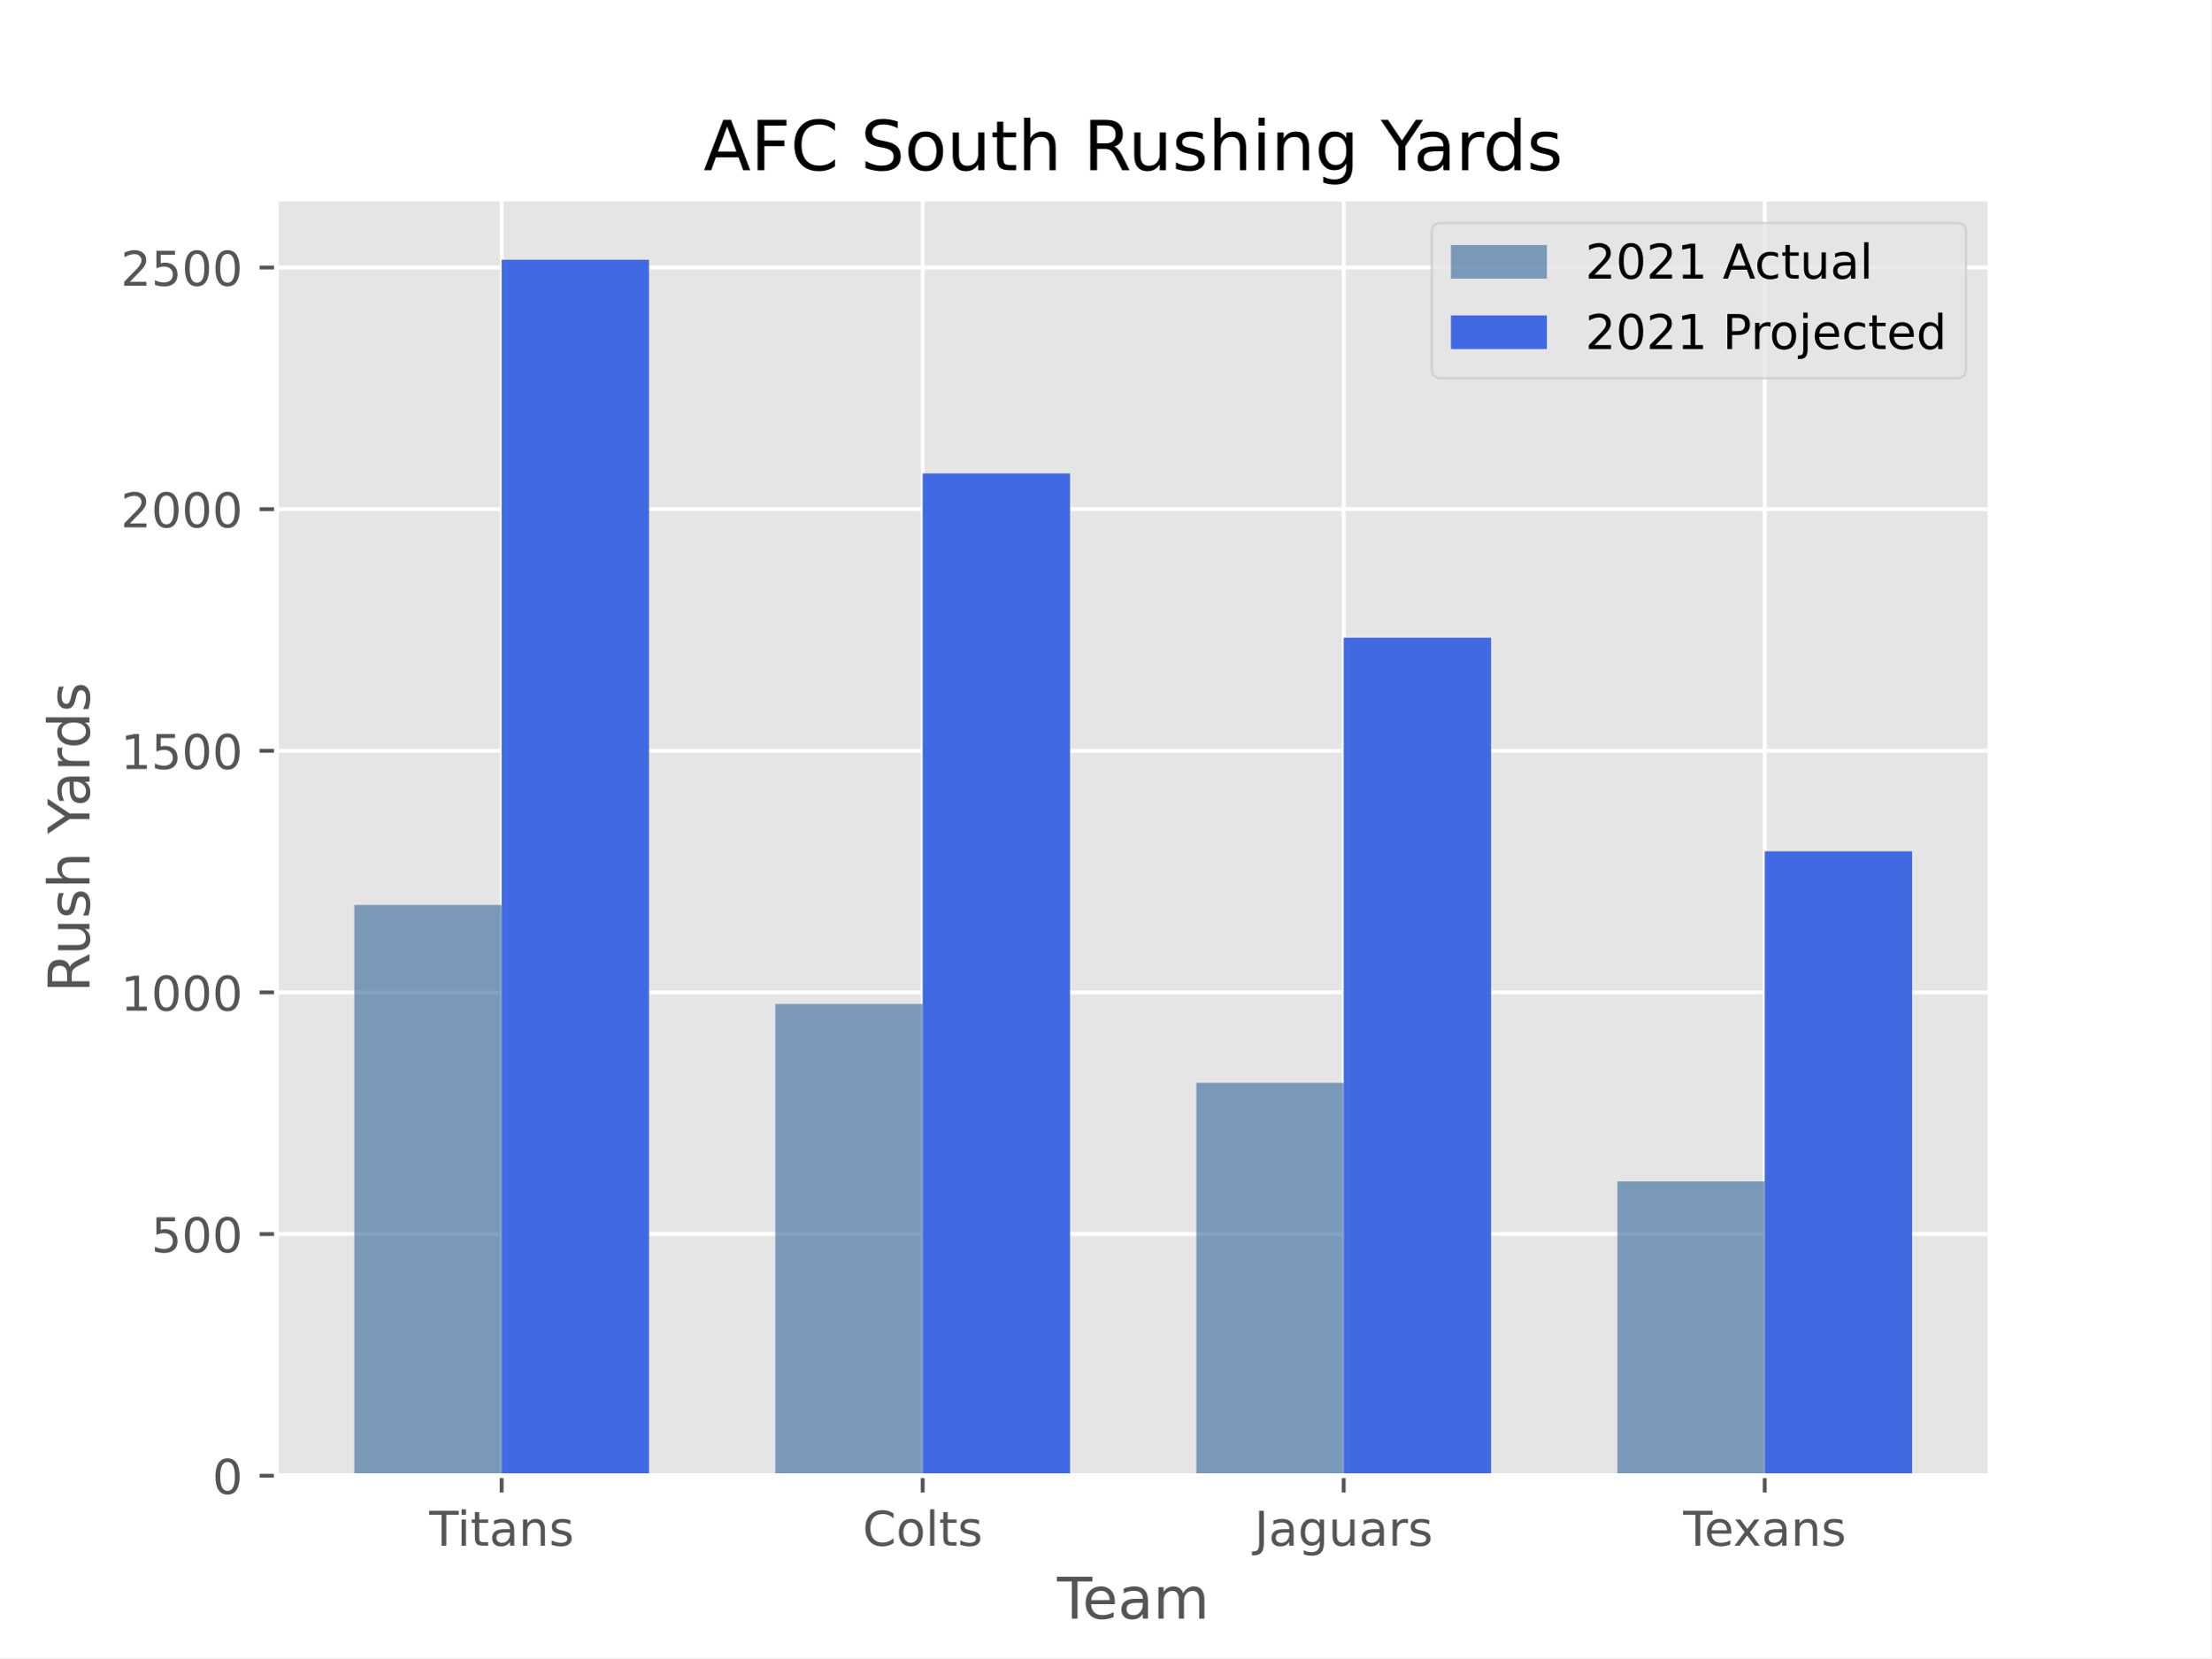
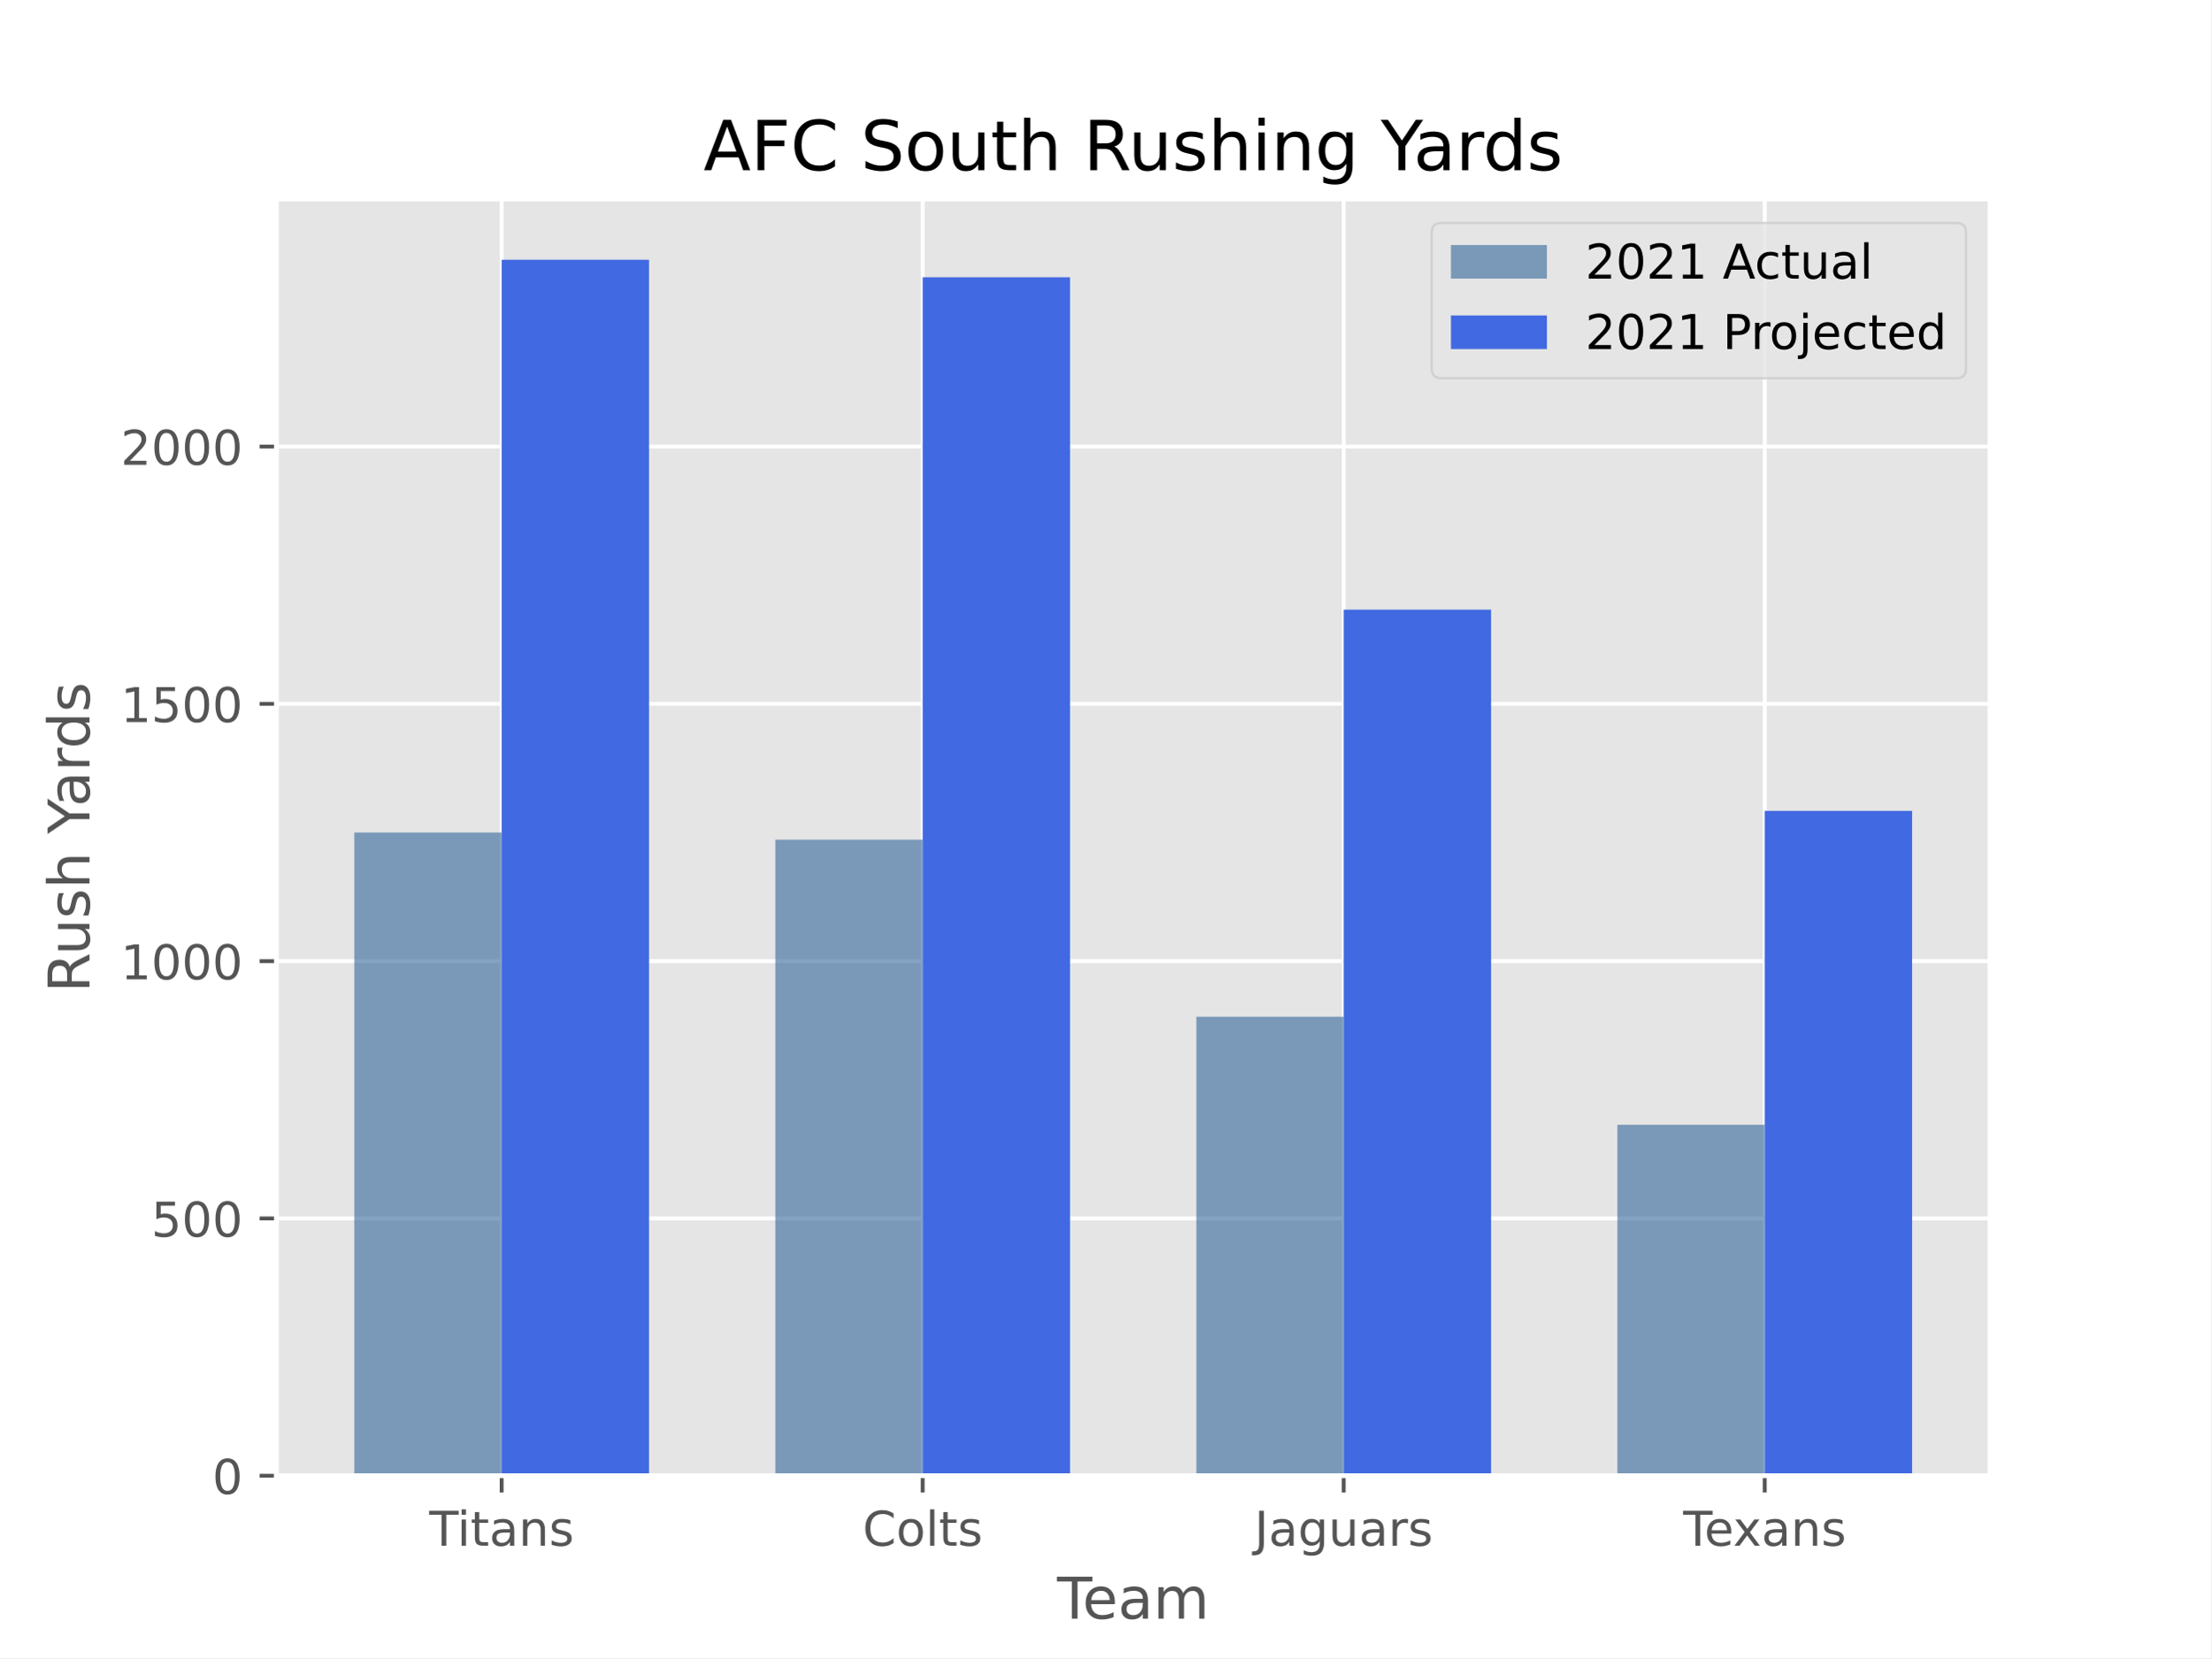
<svg xmlns="http://www.w3.org/2000/svg" xmlns:xlink="http://www.w3.org/1999/xlink" height="345.6pt" version="1.1" viewBox="0 0 460.8 345.6" width="460.8pt">
  <defs>
    <style type="text/css">*{stroke-linecap:butt;stroke-linejoin:round;}</style>
  </defs>
  <g id="figure_1">
    <g id="patch_1">
      <path d="M 0 345.6  L 460.8 345.6  L 460.8 0  L 0 0  z " style="fill:#ffffff;" />
    </g>
    <g id="axes_1">
      <g id="patch_2">
        <path d="M 57.6 307.584  L 414.72 307.584  L 414.72 41.472  L 57.6 41.472  z " style="fill:#e5e5e5;" />
      </g>
      <g id="matplotlib.axis_1">
        <g id="xtick_1">
          <g id="line2d_1">
-             <path clip-path="url(#p4b6e039144)" d="M 104.543 307.584  L 104.543 41.472  " style="fill:none;stroke:#ffffff;stroke-linecap:square;stroke-width:0.8;" />
+             <path clip-path="url(#p549e49d512)" d="M 104.543 307.584  L 104.543 41.472  " style="fill:none;stroke:#ffffff;stroke-linecap:square;stroke-width:0.8;" />
          </g>
          <g id="line2d_2">
            <defs>
-               <path d="M 0 0  L 0 3.5  " id="mbd7f7fabc6" style="stroke:#555555;stroke-width:0.8;" />
-             </defs>
-             <g>
-               <use style="fill:#555555;stroke:#555555;stroke-width:0.8;" x="104.543" xlink:href="#mbd7f7fabc6" y="307.584" />
+               <path d="M 0 0  L 0 3.5  " id="m93a7b262d2" style="stroke:#555555;stroke-width:0.8;" />
+             </defs>
+             <g>
+               <use style="fill:#555555;stroke:#555555;stroke-width:0.8;" x="104.543" xlink:href="#m93a7b262d2" y="307.584" />
            </g>
          </g>
          <g id="text_1">
            <g style="fill:#555555;" transform="translate(89.45892 322.1824)scale(0.1 -0.1)">
              <defs>
                <path d="M -19 4666  L 3928 4666  L 3928 4134  L 2272 4134  L 2272 0  L 1638 0  L 1638 4134  L -19 4134  L -19 4666  z " id="DejaVuSans-54" transform="scale(0.015625)" />
                <path d="M 603 3500  L 1178 3500  L 1178 0  L 603 0  L 603 3500  z M 603 4863  L 1178 4863  L 1178 4134  L 603 4134  L 603 4863  z " id="DejaVuSans-69" transform="scale(0.015625)" />
                <path d="M 1172 4494  L 1172 3500  L 2356 3500  L 2356 3053  L 1172 3053  L 1172 1153  Q 1172 725 1289 603  Q 1406 481 1766 481  L 2356 481  L 2356 0  L 1766 0  Q 1100 0 847 248  Q 594 497 594 1153  L 594 3053  L 172 3053  L 172 3500  L 594 3500  L 594 4494  L 1172 4494  z " id="DejaVuSans-74" transform="scale(0.015625)" />
                <path d="M 2194 1759  Q 1497 1759 1228 1600  Q 959 1441 959 1056  Q 959 750 1161 570  Q 1363 391 1709 391  Q 2188 391 2477 730  Q 2766 1069 2766 1631  L 2766 1759  L 2194 1759  z M 3341 1997  L 3341 0  L 2766 0  L 2766 531  Q 2569 213 2275 61  Q 1981 -91 1556 -91  Q 1019 -91 701 211  Q 384 513 384 1019  Q 384 1609 779 1909  Q 1175 2209 1959 2209  L 2766 2209  L 2766 2266  Q 2766 2663 2505 2880  Q 2244 3097 1772 3097  Q 1472 3097 1187 3025  Q 903 2953 641 2809  L 641 3341  Q 956 3463 1253 3523  Q 1550 3584 1831 3584  Q 2591 3584 2966 3190  Q 3341 2797 3341 1997  z " id="DejaVuSans-61" transform="scale(0.015625)" />
                <path d="M 3513 2113  L 3513 0  L 2938 0  L 2938 2094  Q 2938 2591 2744 2837  Q 2550 3084 2163 3084  Q 1697 3084 1428 2787  Q 1159 2491 1159 1978  L 1159 0  L 581 0  L 581 3500  L 1159 3500  L 1159 2956  Q 1366 3272 1645 3428  Q 1925 3584 2291 3584  Q 2894 3584 3203 3211  Q 3513 2838 3513 2113  z " id="DejaVuSans-6e" transform="scale(0.015625)" />
                <path d="M 2834 3397  L 2834 2853  Q 2591 2978 2328 3040  Q 2066 3103 1784 3103  Q 1356 3103 1142 2972  Q 928 2841 928 2578  Q 928 2378 1081 2264  Q 1234 2150 1697 2047  L 1894 2003  Q 2506 1872 2764 1633  Q 3022 1394 3022 966  Q 3022 478 2636 193  Q 2250 -91 1575 -91  Q 1294 -91 989 -36  Q 684 19 347 128  L 347 722  Q 666 556 975 473  Q 1284 391 1588 391  Q 1994 391 2212 530  Q 2431 669 2431 922  Q 2431 1156 2273 1281  Q 2116 1406 1581 1522  L 1381 1569  Q 847 1681 609 1914  Q 372 2147 372 2553  Q 372 3047 722 3315  Q 1072 3584 1716 3584  Q 2034 3584 2315 3537  Q 2597 3491 2834 3397  z " id="DejaVuSans-73" transform="scale(0.015625)" />
              </defs>
              <use xlink:href="#DejaVuSans-54" />
              <use x="57.959" xlink:href="#DejaVuSans-69" />
              <use x="85.742" xlink:href="#DejaVuSans-74" />
              <use x="124.951" xlink:href="#DejaVuSans-61" />
              <use x="186.23" xlink:href="#DejaVuSans-6e" />
              <use x="249.609" xlink:href="#DejaVuSans-73" />
            </g>
          </g>
        </g>
        <g id="xtick_2">
          <g id="line2d_3">
-             <path clip-path="url(#p4b6e039144)" d="M 192.288 307.584  L 192.288 41.472  " style="fill:none;stroke:#ffffff;stroke-linecap:square;stroke-width:0.8;" />
+             <path clip-path="url(#p549e49d512)" d="M 192.288 307.584  L 192.288 41.472  " style="fill:none;stroke:#ffffff;stroke-linecap:square;stroke-width:0.8;" />
          </g>
          <g id="line2d_4">
            <g>
-               <use style="fill:#555555;stroke:#555555;stroke-width:0.8;" x="192.288" xlink:href="#mbd7f7fabc6" y="307.584" />
+               <use style="fill:#555555;stroke:#555555;stroke-width:0.8;" x="192.288" xlink:href="#m93a7b262d2" y="307.584" />
            </g>
          </g>
          <g id="text_2">
            <g style="fill:#555555;" transform="translate(179.7831 322.1824)scale(0.1 -0.1)">
              <defs>
                <path d="M 4122 4306  L 4122 3641  Q 3803 3938 3442 4084  Q 3081 4231 2675 4231  Q 1875 4231 1450 3742  Q 1025 3253 1025 2328  Q 1025 1406 1450 917  Q 1875 428 2675 428  Q 3081 428 3442 575  Q 3803 722 4122 1019  L 4122 359  Q 3791 134 3420 21  Q 3050 -91 2638 -91  Q 1578 -91 968 557  Q 359 1206 359 2328  Q 359 3453 968 4101  Q 1578 4750 2638 4750  Q 3056 4750 3426 4639  Q 3797 4528 4122 4306  z " id="DejaVuSans-43" transform="scale(0.015625)" />
                <path d="M 1959 3097  Q 1497 3097 1228 2736  Q 959 2375 959 1747  Q 959 1119 1226 758  Q 1494 397 1959 397  Q 2419 397 2687 759  Q 2956 1122 2956 1747  Q 2956 2369 2687 2733  Q 2419 3097 1959 3097  z M 1959 3584  Q 2709 3584 3137 3096  Q 3566 2609 3566 1747  Q 3566 888 3137 398  Q 2709 -91 1959 -91  Q 1206 -91 779 398  Q 353 888 353 1747  Q 353 2609 779 3096  Q 1206 3584 1959 3584  z " id="DejaVuSans-6f" transform="scale(0.015625)" />
                <path d="M 603 4863  L 1178 4863  L 1178 0  L 603 0  L 603 4863  z " id="DejaVuSans-6c" transform="scale(0.015625)" />
              </defs>
              <use xlink:href="#DejaVuSans-43" />
              <use x="69.824" xlink:href="#DejaVuSans-6f" />
              <use x="131.006" xlink:href="#DejaVuSans-6c" />
              <use x="158.789" xlink:href="#DejaVuSans-74" />
              <use x="197.998" xlink:href="#DejaVuSans-73" />
            </g>
          </g>
        </g>
        <g id="xtick_3">
          <g id="line2d_5">
-             <path clip-path="url(#p4b6e039144)" d="M 280.032 307.584  L 280.032 41.472  " style="fill:none;stroke:#ffffff;stroke-linecap:square;stroke-width:0.8;" />
+             <path clip-path="url(#p549e49d512)" d="M 280.032 307.584  L 280.032 41.472  " style="fill:none;stroke:#ffffff;stroke-linecap:square;stroke-width:0.8;" />
          </g>
          <g id="line2d_6">
            <g>
-               <use style="fill:#555555;stroke:#555555;stroke-width:0.8;" x="280.032" xlink:href="#mbd7f7fabc6" y="307.584" />
+               <use style="fill:#555555;stroke:#555555;stroke-width:0.8;" x="280.032" xlink:href="#m93a7b262d2" y="307.584" />
            </g>
          </g>
          <g id="text_3">
            <g style="fill:#555555;" transform="translate(261.426 322.1824)scale(0.1 -0.1)">
              <defs>
                <path d="M 628 4666  L 1259 4666  L 1259 325  Q 1259 -519 939 -900  Q 619 -1281 -91 -1281  L -331 -1281  L -331 -750  L -134 -750  Q 284 -750 456 -515  Q 628 -281 628 325  L 628 4666  z " id="DejaVuSans-4a" transform="scale(0.015625)" />
                <path d="M 2906 1791  Q 2906 2416 2648 2759  Q 2391 3103 1925 3103  Q 1463 3103 1205 2759  Q 947 2416 947 1791  Q 947 1169 1205 825  Q 1463 481 1925 481  Q 2391 481 2648 825  Q 2906 1169 2906 1791  z M 3481 434  Q 3481 -459 3084 -895  Q 2688 -1331 1869 -1331  Q 1566 -1331 1297 -1286  Q 1028 -1241 775 -1147  L 775 -588  Q 1028 -725 1275 -790  Q 1522 -856 1778 -856  Q 2344 -856 2625 -561  Q 2906 -266 2906 331  L 2906 616  Q 2728 306 2450 153  Q 2172 0 1784 0  Q 1141 0 747 490  Q 353 981 353 1791  Q 353 2603 747 3093  Q 1141 3584 1784 3584  Q 2172 3584 2450 3431  Q 2728 3278 2906 2969  L 2906 3500  L 3481 3500  L 3481 434  z " id="DejaVuSans-67" transform="scale(0.015625)" />
                <path d="M 544 1381  L 544 3500  L 1119 3500  L 1119 1403  Q 1119 906 1312 657  Q 1506 409 1894 409  Q 2359 409 2629 706  Q 2900 1003 2900 1516  L 2900 3500  L 3475 3500  L 3475 0  L 2900 0  L 2900 538  Q 2691 219 2414 64  Q 2138 -91 1772 -91  Q 1169 -91 856 284  Q 544 659 544 1381  z M 1991 3584  L 1991 3584  z " id="DejaVuSans-75" transform="scale(0.015625)" />
                <path d="M 2631 2963  Q 2534 3019 2420 3045  Q 2306 3072 2169 3072  Q 1681 3072 1420 2755  Q 1159 2438 1159 1844  L 1159 0  L 581 0  L 581 3500  L 1159 3500  L 1159 2956  Q 1341 3275 1631 3429  Q 1922 3584 2338 3584  Q 2397 3584 2469 3576  Q 2541 3569 2628 3553  L 2631 2963  z " id="DejaVuSans-72" transform="scale(0.015625)" />
              </defs>
              <use xlink:href="#DejaVuSans-4a" />
              <use x="29.492" xlink:href="#DejaVuSans-61" />
              <use x="90.771" xlink:href="#DejaVuSans-67" />
              <use x="154.248" xlink:href="#DejaVuSans-75" />
              <use x="217.627" xlink:href="#DejaVuSans-61" />
              <use x="278.906" xlink:href="#DejaVuSans-72" />
              <use x="320.02" xlink:href="#DejaVuSans-73" />
            </g>
          </g>
        </g>
        <g id="xtick_4">
          <g id="line2d_7">
-             <path clip-path="url(#p4b6e039144)" d="M 367.777 307.584  L 367.777 41.472  " style="fill:none;stroke:#ffffff;stroke-linecap:square;stroke-width:0.8;" />
+             <path clip-path="url(#p549e49d512)" d="M 367.777 307.584  L 367.777 41.472  " style="fill:none;stroke:#ffffff;stroke-linecap:square;stroke-width:0.8;" />
          </g>
          <g id="line2d_8">
            <g>
-               <use style="fill:#555555;stroke:#555555;stroke-width:0.8;" x="367.777" xlink:href="#mbd7f7fabc6" y="307.584" />
+               <use style="fill:#555555;stroke:#555555;stroke-width:0.8;" x="367.777" xlink:href="#m93a7b262d2" y="307.584" />
            </g>
          </g>
          <g id="text_4">
            <g style="fill:#555555;" transform="translate(350.7869 322.1824)scale(0.1 -0.1)">
              <defs>
                <path d="M 3597 1894  L 3597 1613  L 953 1613  Q 991 1019 1311 708  Q 1631 397 2203 397  Q 2534 397 2845 478  Q 3156 559 3463 722  L 3463 178  Q 3153 47 2828 -22  Q 2503 -91 2169 -91  Q 1331 -91 842 396  Q 353 884 353 1716  Q 353 2575 817 3079  Q 1281 3584 2069 3584  Q 2775 3584 3186 3129  Q 3597 2675 3597 1894  z M 3022 2063  Q 3016 2534 2758 2815  Q 2500 3097 2075 3097  Q 1594 3097 1305 2825  Q 1016 2553 972 2059  L 3022 2063  z " id="DejaVuSans-65" transform="scale(0.015625)" />
                <path d="M 3513 3500  L 2247 1797  L 3578 0  L 2900 0  L 1881 1375  L 863 0  L 184 0  L 1544 1831  L 300 3500  L 978 3500  L 1906 2253  L 2834 3500  L 3513 3500  z " id="DejaVuSans-78" transform="scale(0.015625)" />
              </defs>
              <use xlink:href="#DejaVuSans-54" />
              <use x="44.084" xlink:href="#DejaVuSans-65" />
              <use x="103.857" xlink:href="#DejaVuSans-78" />
              <use x="163.037" xlink:href="#DejaVuSans-61" />
              <use x="224.316" xlink:href="#DejaVuSans-6e" />
              <use x="287.695" xlink:href="#DejaVuSans-73" />
            </g>
          </g>
        </g>
        <g id="text_5">
          <g style="fill:#555555;" transform="translate(220.3022 337.3802)scale(0.12 -0.12)">
            <defs>
              <path d="M 3328 2828  Q 3544 3216 3844 3400  Q 4144 3584 4550 3584  Q 5097 3584 5394 3201  Q 5691 2819 5691 2113  L 5691 0  L 5113 0  L 5113 2094  Q 5113 2597 4934 2840  Q 4756 3084 4391 3084  Q 3944 3084 3684 2787  Q 3425 2491 3425 1978  L 3425 0  L 2847 0  L 2847 2094  Q 2847 2600 2669 2842  Q 2491 3084 2119 3084  Q 1678 3084 1418 2786  Q 1159 2488 1159 1978  L 1159 0  L 581 0  L 581 3500  L 1159 3500  L 1159 2956  Q 1356 3278 1631 3431  Q 1906 3584 2284 3584  Q 2666 3584 2933 3390  Q 3200 3197 3328 2828  z " id="DejaVuSans-6d" transform="scale(0.015625)" />
            </defs>
            <use xlink:href="#DejaVuSans-54" />
            <use x="44.084" xlink:href="#DejaVuSans-65" />
            <use x="105.607" xlink:href="#DejaVuSans-61" />
            <use x="166.887" xlink:href="#DejaVuSans-6d" />
          </g>
        </g>
      </g>
      <g id="matplotlib.axis_2">
        <g id="ytick_1">
          <g id="line2d_9">
-             <path clip-path="url(#p4b6e039144)" d="M 57.6 307.584  L 414.72 307.584  " style="fill:none;stroke:#ffffff;stroke-linecap:square;stroke-width:0.8;" />
+             <path clip-path="url(#p549e49d512)" d="M 57.6 307.584  L 414.72 307.584  " style="fill:none;stroke:#ffffff;stroke-linecap:square;stroke-width:0.8;" />
          </g>
          <g id="line2d_10">
            <defs>
-               <path d="M 0 0  L -3.5 0  " id="m9fbe985c3e" style="stroke:#555555;stroke-width:0.8;" />
-             </defs>
-             <g>
-               <use style="fill:#555555;stroke:#555555;stroke-width:0.8;" x="57.6" xlink:href="#m9fbe985c3e" y="307.584" />
+               <path d="M 0 0  L -3.5 0  " id="m63533f65d8" style="stroke:#555555;stroke-width:0.8;" />
+             </defs>
+             <g>
+               <use style="fill:#555555;stroke:#555555;stroke-width:0.8;" x="57.6" xlink:href="#m63533f65d8" y="307.584" />
            </g>
          </g>
          <g id="text_6">
            <g style="fill:#555555;" transform="translate(44.2375 311.3832)scale(0.1 -0.1)">
              <defs>
                <path d="M 2034 4250  Q 1547 4250 1301 3770  Q 1056 3291 1056 2328  Q 1056 1369 1301 889  Q 1547 409 2034 409  Q 2525 409 2770 889  Q 3016 1369 3016 2328  Q 3016 3291 2770 3770  Q 2525 4250 2034 4250  z M 2034 4750  Q 2819 4750 3233 4129  Q 3647 3509 3647 2328  Q 3647 1150 3233 529  Q 2819 -91 2034 -91  Q 1250 -91 836 529  Q 422 1150 422 2328  Q 422 3509 836 4129  Q 1250 4750 2034 4750  z " id="DejaVuSans-30" transform="scale(0.015625)" />
              </defs>
              <use xlink:href="#DejaVuSans-30" />
            </g>
          </g>
        </g>
        <g id="ytick_2">
          <g id="line2d_11">
-             <path clip-path="url(#p4b6e039144)" d="M 57.6 257.218  L 414.72 257.218  " style="fill:none;stroke:#ffffff;stroke-linecap:square;stroke-width:0.8;" />
+             <path clip-path="url(#p549e49d512)" d="M 57.6 253.957  L 414.72 253.957  " style="fill:none;stroke:#ffffff;stroke-linecap:square;stroke-width:0.8;" />
          </g>
          <g id="line2d_12">
            <g>
-               <use style="fill:#555555;stroke:#555555;stroke-width:0.8;" x="57.6" xlink:href="#m9fbe985c3e" y="257.218" />
+               <use style="fill:#555555;stroke:#555555;stroke-width:0.8;" x="57.6" xlink:href="#m63533f65d8" y="253.957" />
            </g>
          </g>
          <g id="text_7">
-             <g style="fill:#555555;" transform="translate(31.5125 261.0176)scale(0.1 -0.1)">
+             <g style="fill:#555555;" transform="translate(31.5125 257.7565)scale(0.1 -0.1)">
              <defs>
                <path d="M 691 4666  L 3169 4666  L 3169 4134  L 1269 4134  L 1269 2991  Q 1406 3038 1543 3061  Q 1681 3084 1819 3084  Q 2600 3084 3056 2656  Q 3513 2228 3513 1497  Q 3513 744 3044 326  Q 2575 -91 1722 -91  Q 1428 -91 1123 -41  Q 819 9 494 109  L 494 744  Q 775 591 1075 516  Q 1375 441 1709 441  Q 2250 441 2565 725  Q 2881 1009 2881 1497  Q 2881 1984 2565 2268  Q 2250 2553 1709 2553  Q 1456 2553 1204 2497  Q 953 2441 691 2322  L 691 4666  z " id="DejaVuSans-35" transform="scale(0.015625)" />
              </defs>
              <use xlink:href="#DejaVuSans-35" />
              <use x="63.623" xlink:href="#DejaVuSans-30" />
              <use x="127.246" xlink:href="#DejaVuSans-30" />
            </g>
          </g>
        </g>
        <g id="ytick_3">
          <g id="line2d_13">
-             <path clip-path="url(#p4b6e039144)" d="M 57.6 206.853  L 414.72 206.853  " style="fill:none;stroke:#ffffff;stroke-linecap:square;stroke-width:0.8;" />
+             <path clip-path="url(#p549e49d512)" d="M 57.6 200.331  L 414.72 200.331  " style="fill:none;stroke:#ffffff;stroke-linecap:square;stroke-width:0.8;" />
          </g>
          <g id="line2d_14">
            <g>
-               <use style="fill:#555555;stroke:#555555;stroke-width:0.8;" x="57.6" xlink:href="#m9fbe985c3e" y="206.853" />
+               <use style="fill:#555555;stroke:#555555;stroke-width:0.8;" x="57.6" xlink:href="#m63533f65d8" y="200.331" />
            </g>
          </g>
          <g id="text_8">
-             <g style="fill:#555555;" transform="translate(25.15 210.6519)scale(0.1 -0.1)">
+             <g style="fill:#555555;" transform="translate(25.15 204.1297)scale(0.1 -0.1)">
              <defs>
                <path d="M 794 531  L 1825 531  L 1825 4091  L 703 3866  L 703 4441  L 1819 4666  L 2450 4666  L 2450 531  L 3481 531  L 3481 0  L 794 0  L 794 531  z " id="DejaVuSans-31" transform="scale(0.015625)" />
              </defs>
              <use xlink:href="#DejaVuSans-31" />
              <use x="63.623" xlink:href="#DejaVuSans-30" />
              <use x="127.246" xlink:href="#DejaVuSans-30" />
              <use x="190.869" xlink:href="#DejaVuSans-30" />
            </g>
          </g>
        </g>
        <g id="ytick_4">
          <g id="line2d_15">
-             <path clip-path="url(#p4b6e039144)" d="M 57.6 156.487  L 414.72 156.487  " style="fill:none;stroke:#ffffff;stroke-linecap:square;stroke-width:0.8;" />
+             <path clip-path="url(#p549e49d512)" d="M 57.6 146.704  L 414.72 146.704  " style="fill:none;stroke:#ffffff;stroke-linecap:square;stroke-width:0.8;" />
          </g>
          <g id="line2d_16">
            <g>
-               <use style="fill:#555555;stroke:#555555;stroke-width:0.8;" x="57.6" xlink:href="#m9fbe985c3e" y="156.487" />
+               <use style="fill:#555555;stroke:#555555;stroke-width:0.8;" x="57.6" xlink:href="#m63533f65d8" y="146.704" />
            </g>
          </g>
          <g id="text_9">
-             <g style="fill:#555555;" transform="translate(25.15 160.2862)scale(0.1 -0.1)">
+             <g style="fill:#555555;" transform="translate(25.15 150.503)scale(0.1 -0.1)">
              <use xlink:href="#DejaVuSans-31" />
              <use x="63.623" xlink:href="#DejaVuSans-35" />
              <use x="127.246" xlink:href="#DejaVuSans-30" />
              <use x="190.869" xlink:href="#DejaVuSans-30" />
            </g>
          </g>
        </g>
        <g id="ytick_5">
          <g id="line2d_17">
-             <path clip-path="url(#p4b6e039144)" d="M 57.6 106.121  L 414.72 106.121  " style="fill:none;stroke:#ffffff;stroke-linecap:square;stroke-width:0.8;" />
+             <path clip-path="url(#p549e49d512)" d="M 57.6 93.077  L 414.72 93.077  " style="fill:none;stroke:#ffffff;stroke-linecap:square;stroke-width:0.8;" />
          </g>
          <g id="line2d_18">
            <g>
-               <use style="fill:#555555;stroke:#555555;stroke-width:0.8;" x="57.6" xlink:href="#m9fbe985c3e" y="106.121" />
+               <use style="fill:#555555;stroke:#555555;stroke-width:0.8;" x="57.6" xlink:href="#m63533f65d8" y="93.077" />
            </g>
          </g>
          <g id="text_10">
-             <g style="fill:#555555;" transform="translate(25.15 109.9206)scale(0.1 -0.1)">
+             <g style="fill:#555555;" transform="translate(25.15 96.87624)scale(0.1 -0.1)">
              <defs>
                <path d="M 1228 531  L 3431 531  L 3431 0  L 469 0  L 469 531  Q 828 903 1448 1529  Q 2069 2156 2228 2338  Q 2531 2678 2651 2914  Q 2772 3150 2772 3378  Q 2772 3750 2511 3984  Q 2250 4219 1831 4219  Q 1534 4219 1204 4116  Q 875 4013 500 3803  L 500 4441  Q 881 4594 1212 4672  Q 1544 4750 1819 4750  Q 2544 4750 2975 4387  Q 3406 4025 3406 3419  Q 3406 3131 3298 2873  Q 3191 2616 2906 2266  Q 2828 2175 2409 1742  Q 1991 1309 1228 531  z " id="DejaVuSans-32" transform="scale(0.015625)" />
              </defs>
              <use xlink:href="#DejaVuSans-32" />
              <use x="63.623" xlink:href="#DejaVuSans-30" />
              <use x="127.246" xlink:href="#DejaVuSans-30" />
              <use x="190.869" xlink:href="#DejaVuSans-30" />
            </g>
          </g>
        </g>
-         <g id="ytick_6">
-           <g id="line2d_19">
-             <path clip-path="url(#p4b6e039144)" d="M 57.6 55.756  L 414.72 55.756  " style="fill:none;stroke:#ffffff;stroke-linecap:square;stroke-width:0.8;" />
-           </g>
-           <g id="line2d_20">
-             <g>
-               <use style="fill:#555555;stroke:#555555;stroke-width:0.8;" x="57.6" xlink:href="#m9fbe985c3e" y="55.756" />
-             </g>
-           </g>
-           <g id="text_11">
-             <g style="fill:#555555;" transform="translate(25.15 59.55492)scale(0.1 -0.1)">
-               <use xlink:href="#DejaVuSans-32" />
-               <use x="63.623" xlink:href="#DejaVuSans-35" />
-               <use x="127.246" xlink:href="#DejaVuSans-30" />
-               <use x="190.869" xlink:href="#DejaVuSans-30" />
-             </g>
-           </g>
-         </g>
-         <g id="text_12">
+         <g id="text_11">
          <g style="fill:#555555;" transform="translate(18.65438 206.8774)rotate(-90)scale(0.12 -0.12)">
            <defs>
              <path d="M 2841 2188  Q 3044 2119 3236 1894  Q 3428 1669 3622 1275  L 4263 0  L 3584 0  L 2988 1197  Q 2756 1666 2539 1819  Q 2322 1972 1947 1972  L 1259 1972  L 1259 0  L 628 0  L 628 4666  L 2053 4666  Q 2853 4666 3247 4331  Q 3641 3997 3641 3322  Q 3641 2881 3436 2590  Q 3231 2300 2841 2188  z M 1259 4147  L 1259 2491  L 2053 2491  Q 2509 2491 2742 2702  Q 2975 2913 2975 3322  Q 2975 3731 2742 3939  Q 2509 4147 2053 4147  L 1259 4147  z " id="DejaVuSans-52" transform="scale(0.015625)" />
              <path d="M 3513 2113  L 3513 0  L 2938 0  L 2938 2094  Q 2938 2591 2744 2837  Q 2550 3084 2163 3084  Q 1697 3084 1428 2787  Q 1159 2491 1159 1978  L 1159 0  L 581 0  L 581 4863  L 1159 4863  L 1159 2956  Q 1366 3272 1645 3428  Q 1925 3584 2291 3584  Q 2894 3584 3203 3211  Q 3513 2838 3513 2113  z " id="DejaVuSans-68" transform="scale(0.015625)" />
              <path id="DejaVuSans-20" transform="scale(0.015625)" />
              <path d="M -13 4666  L 666 4666  L 1959 2747  L 3244 4666  L 3922 4666  L 2272 2222  L 2272 0  L 1638 0  L 1638 2222  L -13 4666  z " id="DejaVuSans-59" transform="scale(0.015625)" />
              <path d="M 2906 2969  L 2906 4863  L 3481 4863  L 3481 0  L 2906 0  L 2906 525  Q 2725 213 2448 61  Q 2172 -91 1784 -91  Q 1150 -91 751 415  Q 353 922 353 1747  Q 353 2572 751 3078  Q 1150 3584 1784 3584  Q 2172 3584 2448 3432  Q 2725 3281 2906 2969  z M 947 1747  Q 947 1113 1208 752  Q 1469 391 1925 391  Q 2381 391 2643 752  Q 2906 1113 2906 1747  Q 2906 2381 2643 2742  Q 2381 3103 1925 3103  Q 1469 3103 1208 2742  Q 947 2381 947 1747  z " id="DejaVuSans-64" transform="scale(0.015625)" />
            </defs>
            <use xlink:href="#DejaVuSans-52" />
            <use x="64.982" xlink:href="#DejaVuSans-75" />
            <use x="128.361" xlink:href="#DejaVuSans-73" />
            <use x="180.461" xlink:href="#DejaVuSans-68" />
            <use x="243.84" xlink:href="#DejaVuSans-20" />
            <use x="275.627" xlink:href="#DejaVuSans-59" />
            <use x="322.961" xlink:href="#DejaVuSans-61" />
            <use x="384.24" xlink:href="#DejaVuSans-72" />
            <use x="423.604" xlink:href="#DejaVuSans-64" />
            <use x="487.08" xlink:href="#DejaVuSans-73" />
          </g>
        </g>
      </g>
      <g id="patch_3">
-         <path clip-path="url(#p4b6e039144)" d="M 73.833 307.584  L 104.543 307.584  L 104.543 188.62  L 73.833 188.62  z " style="fill:#336699;fill-opacity:0.6;" />
+         <path clip-path="url(#p549e49d512)" d="M 73.833 307.584  L 104.543 307.584  L 104.543 173.517  L 73.833 173.517  z " style="fill:#336699;fill-opacity:0.6;" />
      </g>
      <g id="patch_4">
-         <path clip-path="url(#p4b6e039144)" d="M 161.577 307.584  L 192.288 307.584  L 192.288 209.27  L 161.577 209.27  z " style="fill:#336699;fill-opacity:0.6;" />
+         <path clip-path="url(#p549e49d512)" d="M 161.577 307.584  L 192.288 307.584  L 192.288 175.019  L 161.577 175.019  z " style="fill:#336699;fill-opacity:0.6;" />
      </g>
      <g id="patch_5">
-         <path clip-path="url(#p4b6e039144)" d="M 249.322 307.584  L 280.032 307.584  L 280.032 225.689  L 249.322 225.689  z " style="fill:#336699;fill-opacity:0.6;" />
+         <path clip-path="url(#p549e49d512)" d="M 249.322 307.584  L 280.032 307.584  L 280.032 211.914  L 249.322 211.914  z " style="fill:#336699;fill-opacity:0.6;" />
      </g>
      <g id="patch_6">
-         <path clip-path="url(#p4b6e039144)" d="M 337.066 307.584  L 367.777 307.584  L 367.777 246.239  L 337.066 246.239  z " style="fill:#336699;fill-opacity:0.6;" />
+         <path clip-path="url(#p549e49d512)" d="M 337.066 307.584  L 367.777 307.584  L 367.777 234.437  L 337.066 234.437  z " style="fill:#336699;fill-opacity:0.6;" />
      </g>
      <g id="patch_7">
-         <path clip-path="url(#p4b6e039144)" d="M 104.543 307.584  L 135.254 307.584  L 135.254 54.144  L 104.543 54.144  z " style="fill:#4169e1;" />
+         <path clip-path="url(#p549e49d512)" d="M 104.543 307.584  L 135.254 307.584  L 135.254 54.144  L 104.543 54.144  z " style="fill:#4169e1;" />
      </g>
      <g id="patch_8">
-         <path clip-path="url(#p4b6e039144)" d="M 192.288 307.584  L 222.998 307.584  L 222.998 98.667  L 192.288 98.667  z " style="fill:#4169e1;" />
+         <path clip-path="url(#p549e49d512)" d="M 192.288 307.584  L 222.998 307.584  L 222.998 57.791  L 192.288 57.791  z " style="fill:#4169e1;" />
      </g>
      <g id="patch_9">
-         <path clip-path="url(#p4b6e039144)" d="M 280.032 307.584  L 310.743 307.584  L 310.743 132.916  L 280.032 132.916  z " style="fill:#4169e1;" />
+         <path clip-path="url(#p549e49d512)" d="M 280.032 307.584  L 310.743 307.584  L 310.743 127.076  L 280.032 127.076  z " style="fill:#4169e1;" />
      </g>
      <g id="patch_10">
-         <path clip-path="url(#p4b6e039144)" d="M 367.777 307.584  L 398.487 307.584  L 398.487 177.439  L 367.777 177.439  z " style="fill:#4169e1;" />
+         <path clip-path="url(#p549e49d512)" d="M 367.777 307.584  L 398.487 307.584  L 398.487 169.012  L 367.777 169.012  z " style="fill:#4169e1;" />
      </g>
      <g id="patch_11">
        <path d="M 57.6 307.584  L 57.6 41.472  " style="fill:none;stroke:#ffffff;stroke-linecap:square;stroke-linejoin:miter;" />
      </g>
      <g id="patch_12">
        <path d="M 414.72 307.584  L 414.72 41.472  " style="fill:none;stroke:#ffffff;stroke-linecap:square;stroke-linejoin:miter;" />
      </g>
      <g id="patch_13">
        <path d="M 57.6 307.584  L 414.72 307.584  " style="fill:none;stroke:#ffffff;stroke-linecap:square;stroke-linejoin:miter;" />
      </g>
      <g id="patch_14">
        <path d="M 57.6 41.472  L 414.72 41.472  " style="fill:none;stroke:#ffffff;stroke-linecap:square;stroke-linejoin:miter;" />
      </g>
-       <g id="text_13">
+       <g id="text_12">
        <g transform="translate(146.6111 35.472)scale(0.144 -0.144)">
          <defs>
            <path d="M 2188 4044  L 1331 1722  L 3047 1722  L 2188 4044  z M 1831 4666  L 2547 4666  L 4325 0  L 3669 0  L 3244 1197  L 1141 1197  L 716 0  L 50 0  L 1831 4666  z " id="DejaVuSans-41" transform="scale(0.015625)" />
            <path d="M 628 4666  L 3309 4666  L 3309 4134  L 1259 4134  L 1259 2759  L 3109 2759  L 3109 2228  L 1259 2228  L 1259 0  L 628 0  L 628 4666  z " id="DejaVuSans-46" transform="scale(0.015625)" />
            <path d="M 3425 4513  L 3425 3897  Q 3066 4069 2747 4153  Q 2428 4238 2131 4238  Q 1616 4238 1336 4038  Q 1056 3838 1056 3469  Q 1056 3159 1242 3001  Q 1428 2844 1947 2747  L 2328 2669  Q 3034 2534 3370 2195  Q 3706 1856 3706 1288  Q 3706 609 3251 259  Q 2797 -91 1919 -91  Q 1588 -91 1214 -16  Q 841 59 441 206  L 441 856  Q 825 641 1194 531  Q 1563 422 1919 422  Q 2459 422 2753 634  Q 3047 847 3047 1241  Q 3047 1584 2836 1778  Q 2625 1972 2144 2069  L 1759 2144  Q 1053 2284 737 2584  Q 422 2884 422 3419  Q 422 4038 858 4394  Q 1294 4750 2059 4750  Q 2388 4750 2728 4690  Q 3069 4631 3425 4513  z " id="DejaVuSans-53" transform="scale(0.015625)" />
          </defs>
          <use xlink:href="#DejaVuSans-41" />
          <use x="68.408" xlink:href="#DejaVuSans-46" />
          <use x="125.928" xlink:href="#DejaVuSans-43" />
          <use x="195.752" xlink:href="#DejaVuSans-20" />
          <use x="227.539" xlink:href="#DejaVuSans-53" />
          <use x="291.016" xlink:href="#DejaVuSans-6f" />
          <use x="352.197" xlink:href="#DejaVuSans-75" />
          <use x="415.576" xlink:href="#DejaVuSans-74" />
          <use x="454.785" xlink:href="#DejaVuSans-68" />
          <use x="518.164" xlink:href="#DejaVuSans-20" />
          <use x="549.951" xlink:href="#DejaVuSans-52" />
          <use x="614.934" xlink:href="#DejaVuSans-75" />
          <use x="678.312" xlink:href="#DejaVuSans-73" />
          <use x="730.412" xlink:href="#DejaVuSans-68" />
          <use x="793.791" xlink:href="#DejaVuSans-69" />
          <use x="821.574" xlink:href="#DejaVuSans-6e" />
          <use x="884.953" xlink:href="#DejaVuSans-67" />
          <use x="948.43" xlink:href="#DejaVuSans-20" />
          <use x="980.217" xlink:href="#DejaVuSans-59" />
          <use x="1027.551" xlink:href="#DejaVuSans-61" />
          <use x="1088.83" xlink:href="#DejaVuSans-72" />
          <use x="1128.193" xlink:href="#DejaVuSans-64" />
          <use x="1191.67" xlink:href="#DejaVuSans-73" />
        </g>
      </g>
      <g id="legend_1">
        <g id="patch_15">
          <path d="M 300.381 78.828  L 407.72 78.828  Q 409.72 78.828 409.72 76.828  L 409.72 48.472  Q 409.72 46.472 407.72 46.472  L 300.381 46.472  Q 298.381 46.472 298.381 48.472  L 298.381 76.828  Q 298.381 78.828 300.381 78.828  z " style="fill:#e5e5e5;opacity:0.8;stroke:#cccccc;stroke-linejoin:miter;stroke-width:0.5;" />
        </g>
        <g id="patch_16">
          <path d="M 302.381 58.07  L 322.381 58.07  L 322.381 51.07  L 302.381 51.07  z " style="fill:#336699;fill-opacity:0.6;" />
        </g>
-         <g id="text_14">
+         <g id="text_13">
          <g transform="translate(330.3809 58.07044)scale(0.1 -0.1)">
            <defs>
              <path d="M 3122 3366  L 3122 2828  Q 2878 2963 2633 3030  Q 2388 3097 2138 3097  Q 1578 3097 1268 2742  Q 959 2388 959 1747  Q 959 1106 1268 751  Q 1578 397 2138 397  Q 2388 397 2633 464  Q 2878 531 3122 666  L 3122 134  Q 2881 22 2623 -34  Q 2366 -91 2075 -91  Q 1284 -91 818 406  Q 353 903 353 1747  Q 353 2603 823 3093  Q 1294 3584 2113 3584  Q 2378 3584 2631 3529  Q 2884 3475 3122 3366  z " id="DejaVuSans-63" transform="scale(0.015625)" />
            </defs>
            <use xlink:href="#DejaVuSans-32" />
            <use x="63.623" xlink:href="#DejaVuSans-30" />
            <use x="127.246" xlink:href="#DejaVuSans-32" />
            <use x="190.869" xlink:href="#DejaVuSans-31" />
            <use x="254.492" xlink:href="#DejaVuSans-20" />
            <use x="286.279" xlink:href="#DejaVuSans-41" />
            <use x="352.938" xlink:href="#DejaVuSans-63" />
            <use x="407.918" xlink:href="#DejaVuSans-74" />
            <use x="447.127" xlink:href="#DejaVuSans-75" />
            <use x="510.506" xlink:href="#DejaVuSans-61" />
            <use x="571.785" xlink:href="#DejaVuSans-6c" />
          </g>
        </g>
        <g id="patch_17">
          <path d="M 302.381 72.749  L 322.381 72.749  L 322.381 65.749  L 302.381 65.749  z " style="fill:#4169e1;" />
        </g>
-         <g id="text_15">
+         <g id="text_14">
          <g transform="translate(330.3809 72.74856)scale(0.1 -0.1)">
            <defs>
              <path d="M 1259 4147  L 1259 2394  L 2053 2394  Q 2494 2394 2734 2622  Q 2975 2850 2975 3272  Q 2975 3691 2734 3919  Q 2494 4147 2053 4147  L 1259 4147  z M 628 4666  L 2053 4666  Q 2838 4666 3239 4311  Q 3641 3956 3641 3272  Q 3641 2581 3239 2228  Q 2838 1875 2053 1875  L 1259 1875  L 1259 0  L 628 0  L 628 4666  z " id="DejaVuSans-50" transform="scale(0.015625)" />
              <path d="M 603 3500  L 1178 3500  L 1178 -63  Q 1178 -731 923 -1031  Q 669 -1331 103 -1331  L -116 -1331  L -116 -844  L 38 -844  Q 366 -844 484 -692  Q 603 -541 603 -63  L 603 3500  z M 603 4863  L 1178 4863  L 1178 4134  L 603 4134  L 603 4863  z " id="DejaVuSans-6a" transform="scale(0.015625)" />
            </defs>
            <use xlink:href="#DejaVuSans-32" />
            <use x="63.623" xlink:href="#DejaVuSans-30" />
            <use x="127.246" xlink:href="#DejaVuSans-32" />
            <use x="190.869" xlink:href="#DejaVuSans-31" />
            <use x="254.492" xlink:href="#DejaVuSans-20" />
            <use x="286.279" xlink:href="#DejaVuSans-50" />
            <use x="344.832" xlink:href="#DejaVuSans-72" />
            <use x="383.695" xlink:href="#DejaVuSans-6f" />
            <use x="444.877" xlink:href="#DejaVuSans-6a" />
            <use x="472.66" xlink:href="#DejaVuSans-65" />
            <use x="534.184" xlink:href="#DejaVuSans-63" />
            <use x="589.164" xlink:href="#DejaVuSans-74" />
            <use x="628.373" xlink:href="#DejaVuSans-65" />
            <use x="689.896" xlink:href="#DejaVuSans-64" />
          </g>
        </g>
      </g>
    </g>
  </g>
  <defs>
-     <clipPath id="p4b6e039144">
+     <clipPath id="p549e49d512">
      <rect height="266.112" width="357.12" x="57.6" y="41.472" />
    </clipPath>
  </defs>
</svg>
